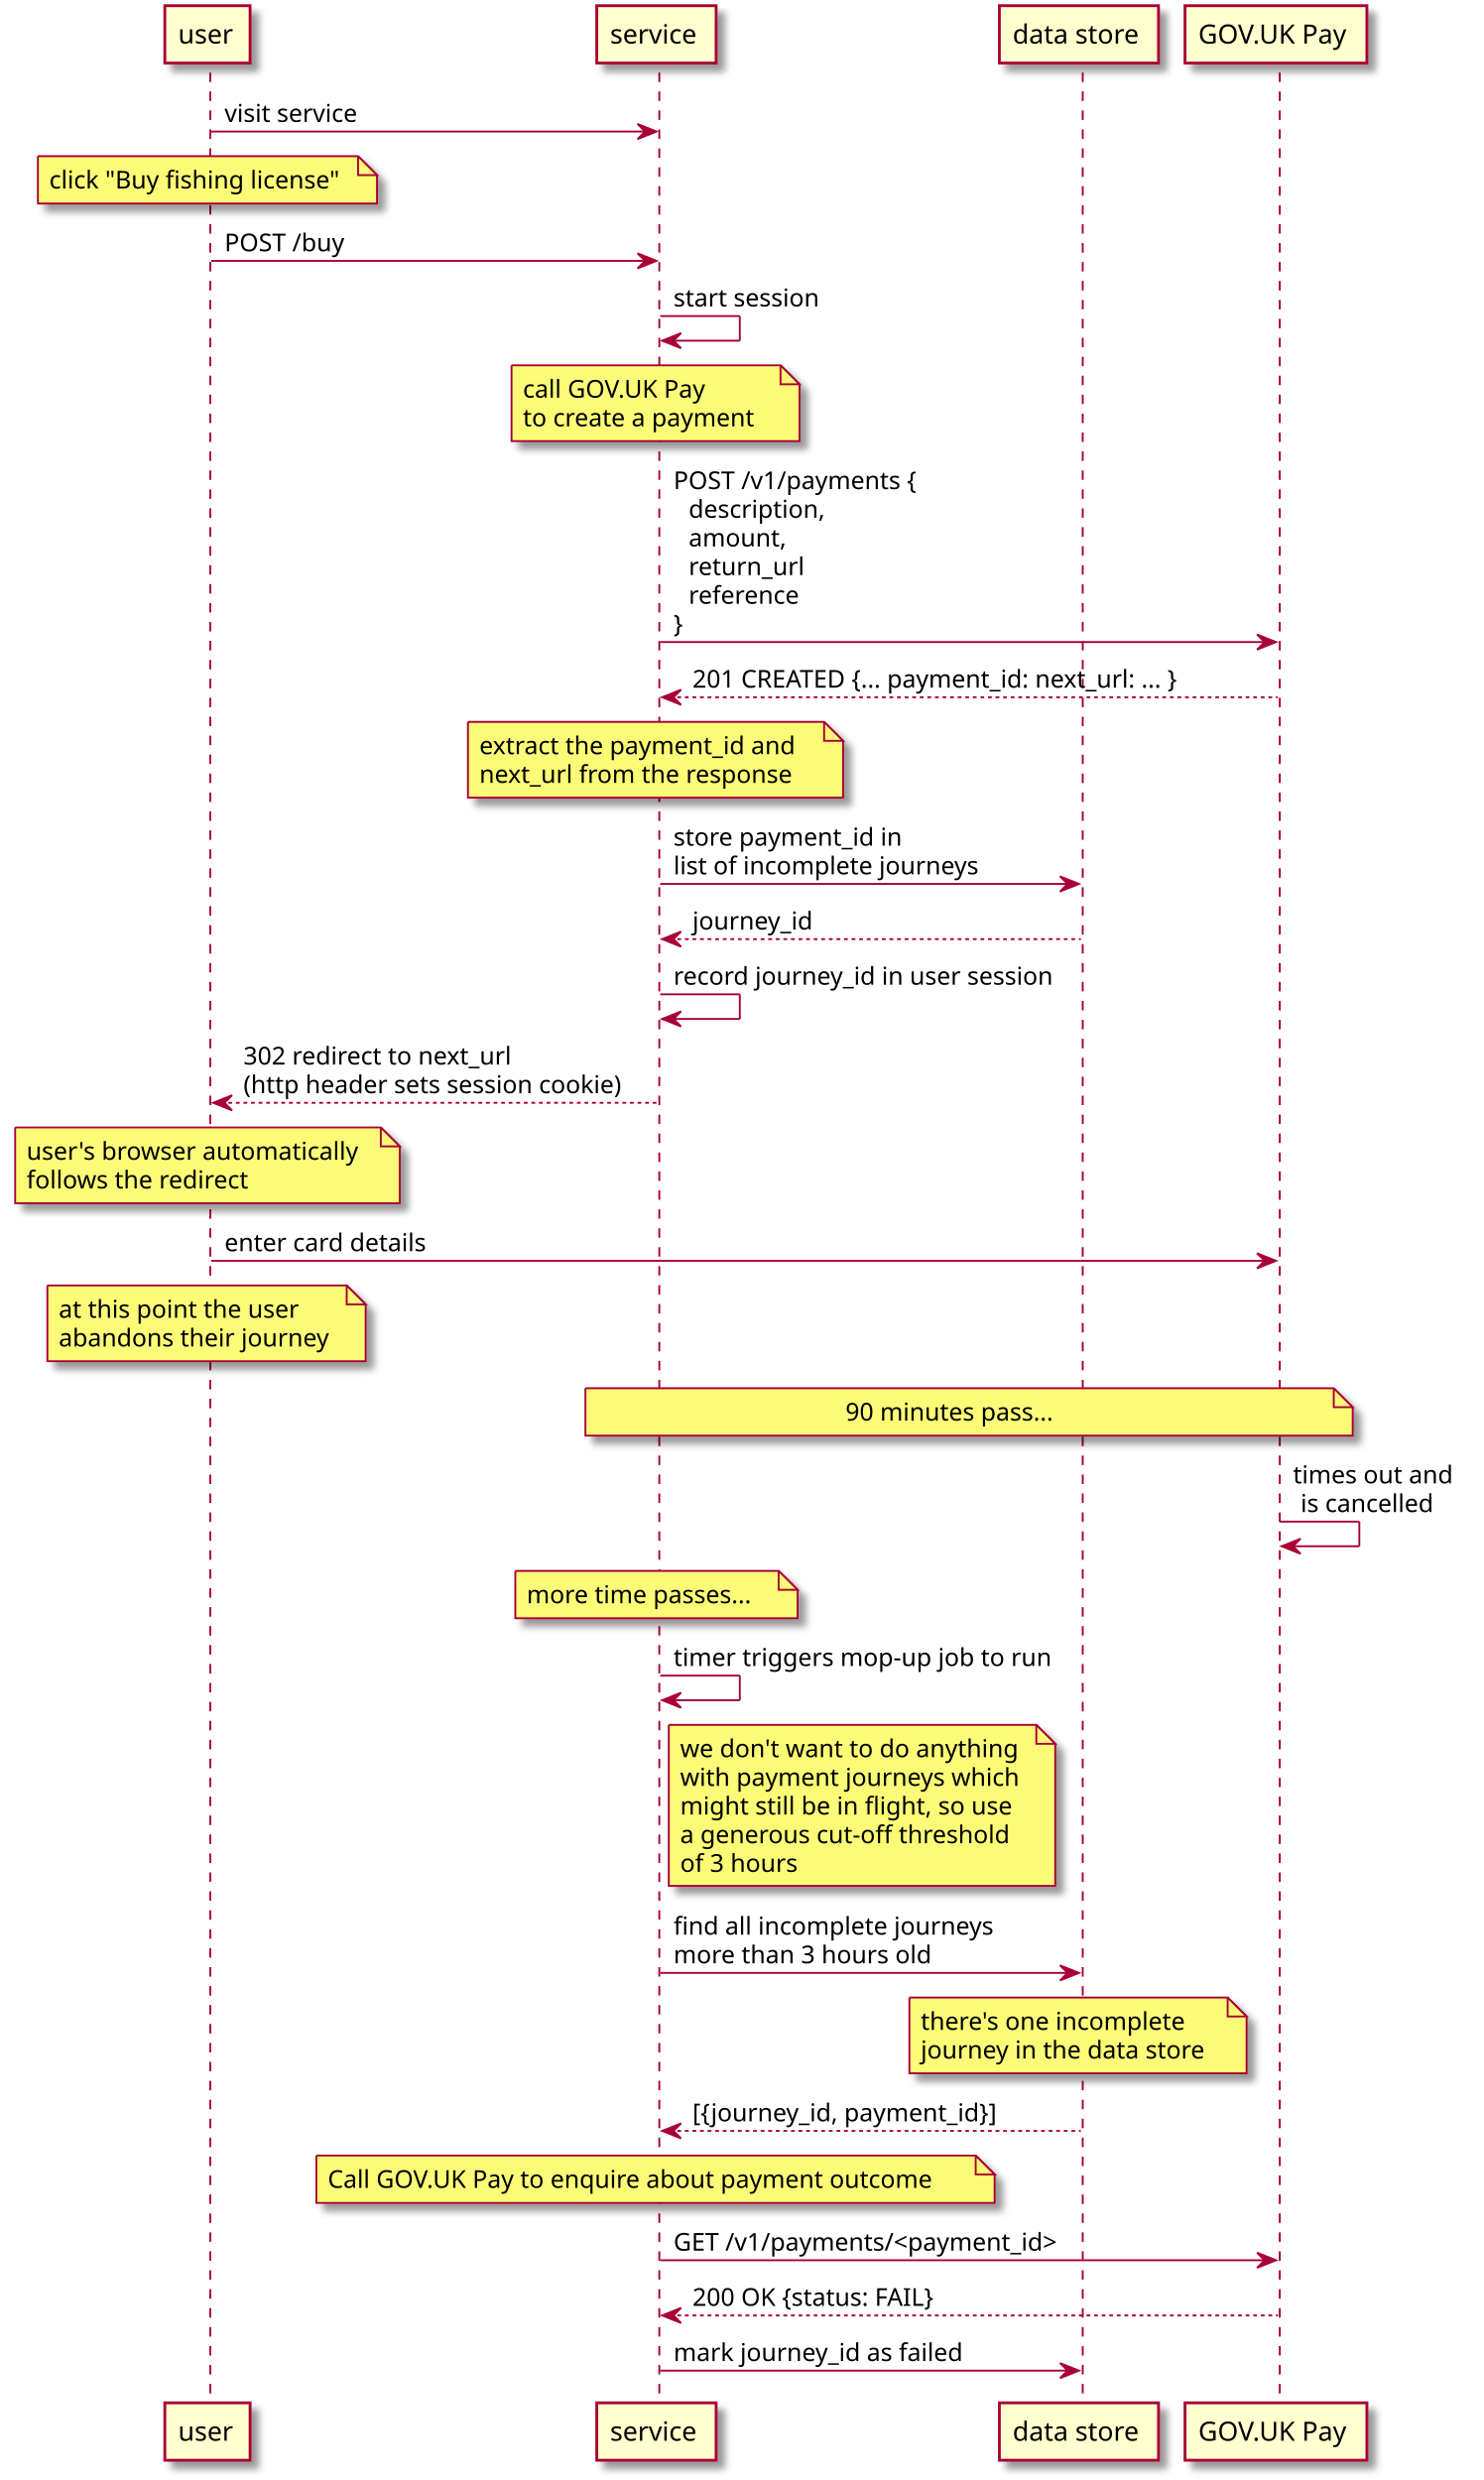
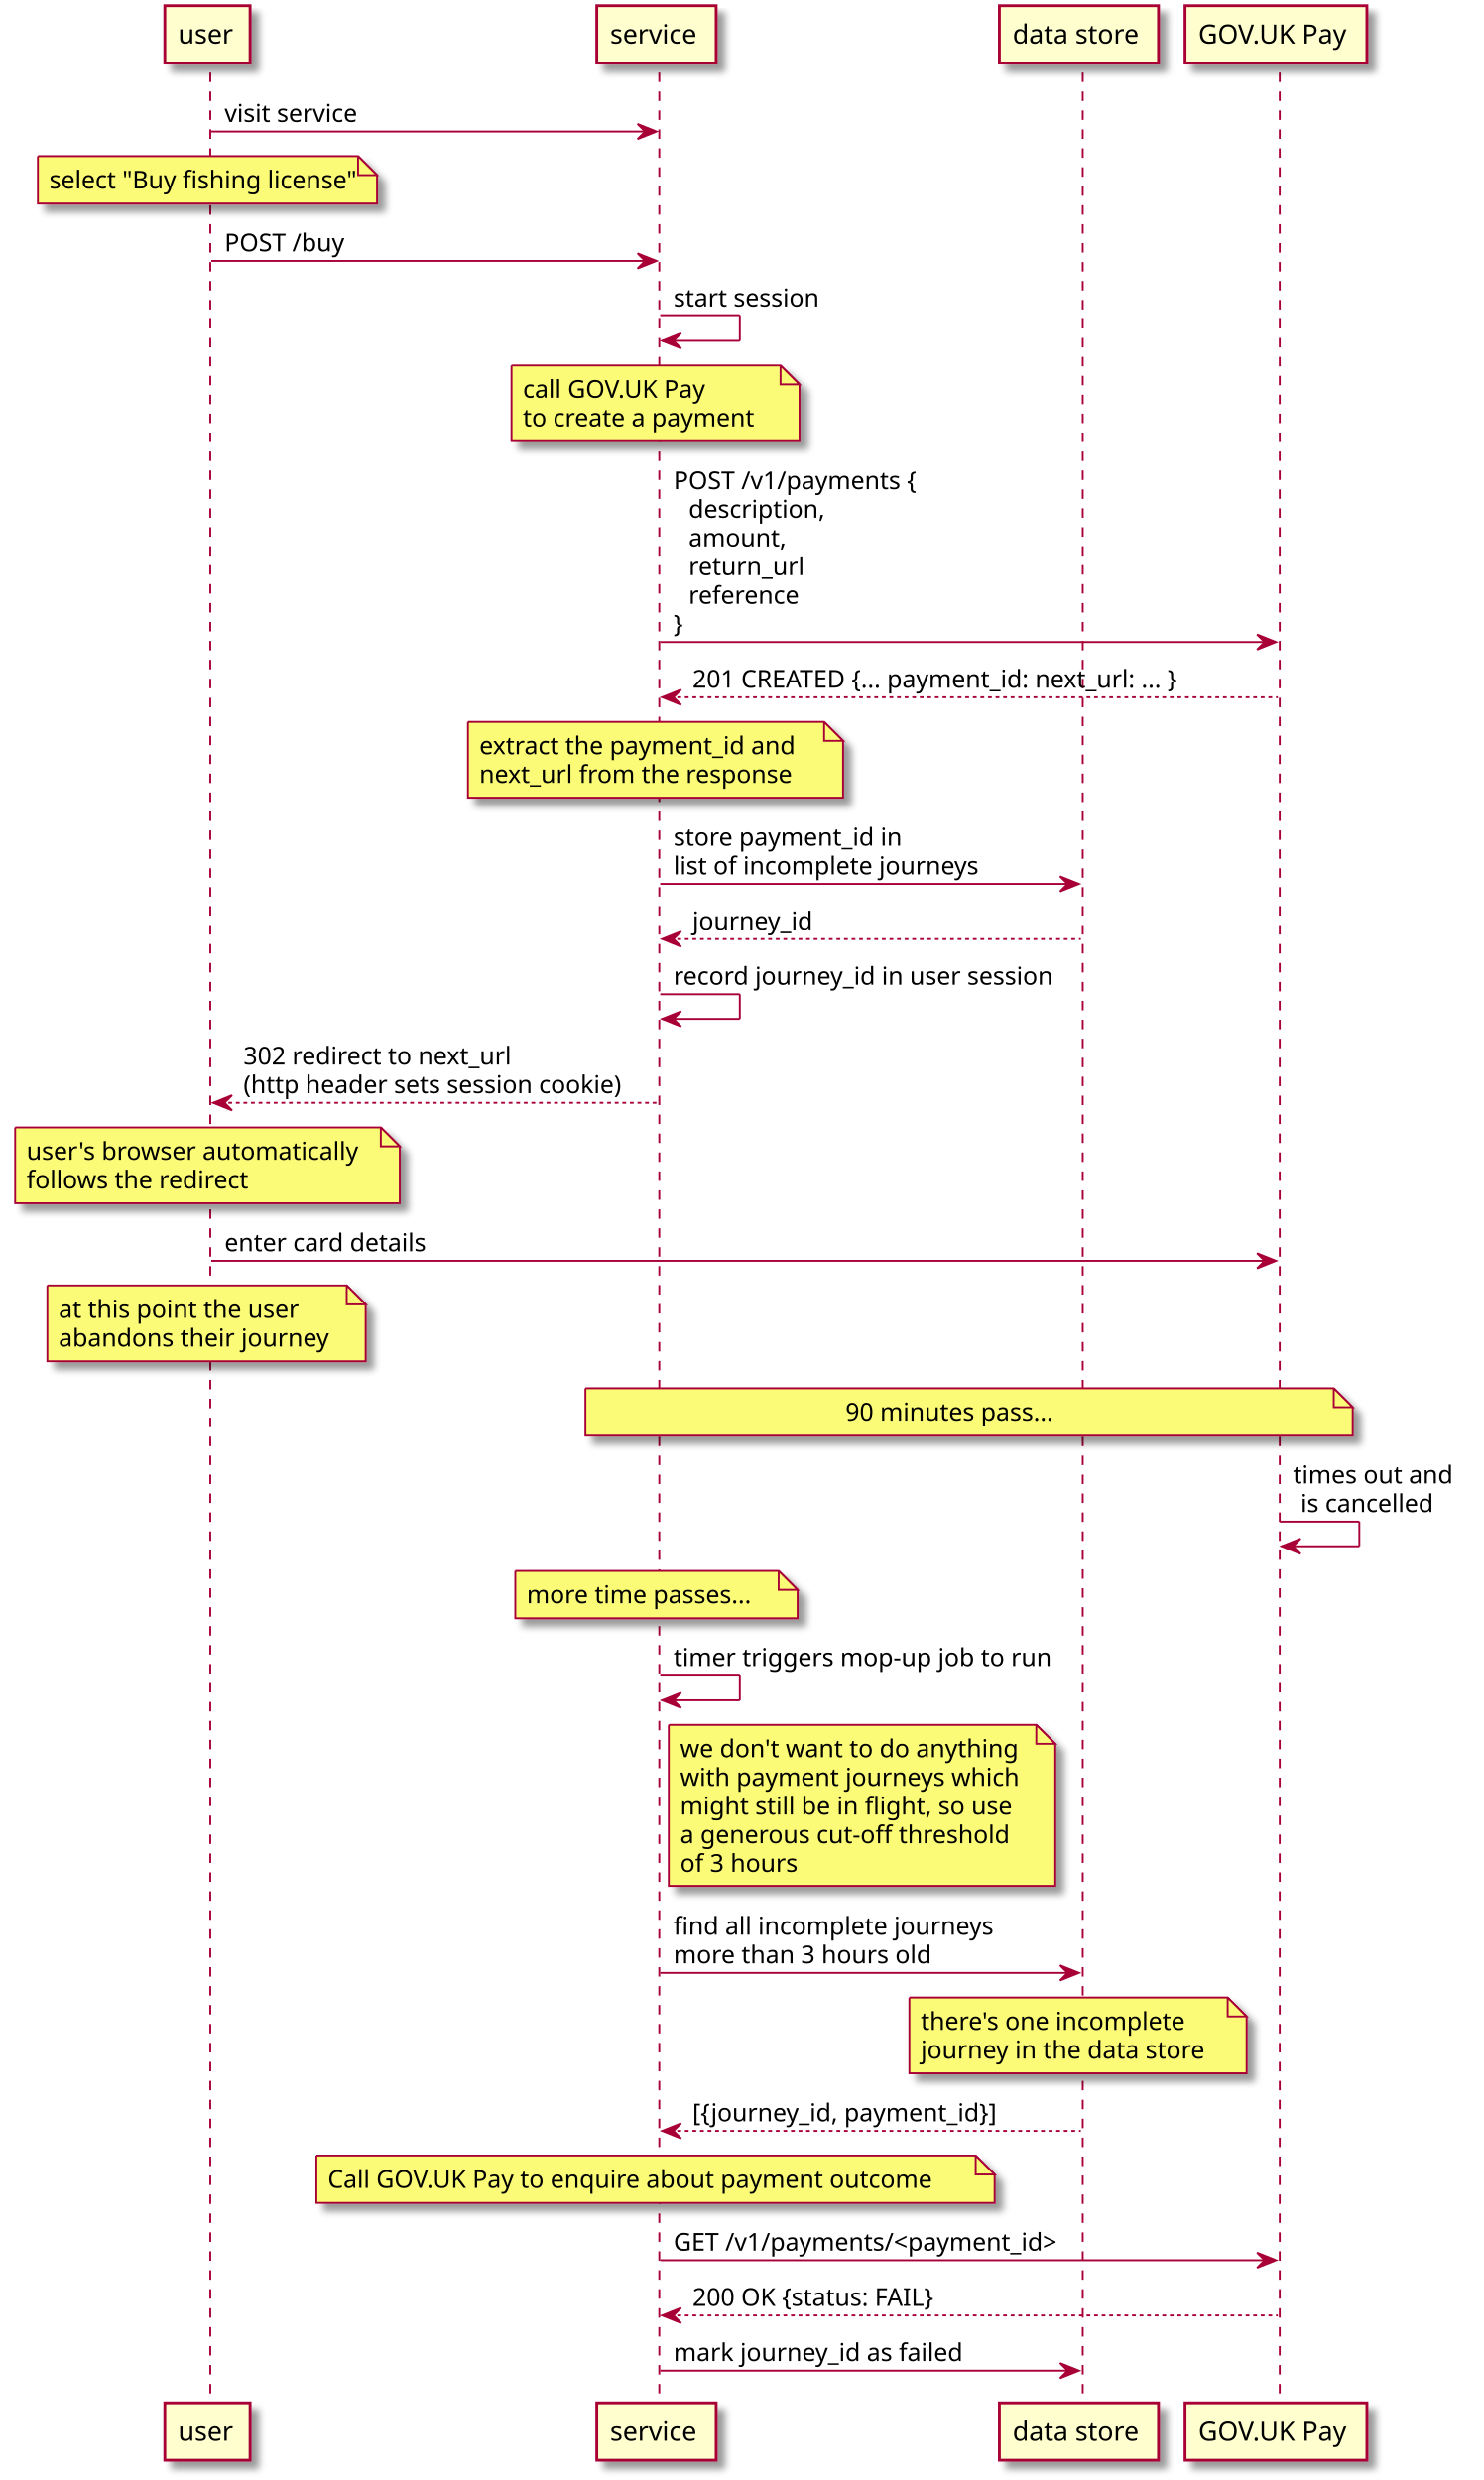
<svg xmlns="http://www.w3.org/2000/svg" contentScriptType="application/ecmascript" contentStyleType="text/css" height="1309px" preserveAspectRatio="none" style="width:783px;height:1309px;" version="1.1" viewBox="0 0 783 1309" width="783px" zoomAndPan="magnify">
  <defs>
    <filter height="300%" id="f1xjt534b73xtu" width="300%" x="-1" y="-1">
      <feGaussianBlur result="blurOut" stdDeviation="2.0" />
      <feColorMatrix in="blurOut" result="blurOut2" type="matrix" values="0 0 0 0 0 0 0 0 0 0 0 0 0 0 0 0 0 0 .4 0" />
      <feOffset dx="4.0" dy="4.0" in="blurOut2" result="blurOut3" />
      <feBlend in="SourceGraphic" in2="blurOut3" mode="normal" />
    </filter>
  </defs>
  <g>
    <line style="stroke: #A80036; stroke-width: 1.0; stroke-dasharray: 5.0,5.0;" x1="111" x2="111" y1="38.297" y2="1269.273" />
    <line style="stroke: #A80036; stroke-width: 1.0; stroke-dasharray: 5.0,5.0;" x1="348" x2="348" y1="38.297" y2="1269.273" />
    <line style="stroke: #A80036; stroke-width: 1.0; stroke-dasharray: 5.0,5.0;" x1="571.5" x2="571.5" y1="38.297" y2="1269.273" />
    <line style="stroke: #A80036; stroke-width: 1.0; stroke-dasharray: 5.0,5.0;" x1="675.5" x2="675.5" y1="38.297" y2="1269.273" />
    <rect fill="#FEFECE" filter="url(#f1xjt534b73xtu)" height="30.297" style="stroke: #A80036; stroke-width: 1.5;" width="45" x="87" y="3" />
    <text fill="#000000" font-family="sans-serif" font-size="14" lengthAdjust="spacingAndGlyphs" textLength="31" x="94" y="22.995">user</text>
    <rect fill="#FEFECE" filter="url(#f1xjt534b73xtu)" height="30.297" style="stroke: #A80036; stroke-width: 1.5;" width="45" x="87" y="1268.273" />
    <text fill="#000000" font-family="sans-serif" font-size="14" lengthAdjust="spacingAndGlyphs" textLength="31" x="94" y="1288.269">user</text>
    <rect fill="#FEFECE" filter="url(#f1xjt534b73xtu)" height="30.297" style="stroke: #A80036; stroke-width: 1.5;" width="63" x="315" y="3" />
    <text fill="#000000" font-family="sans-serif" font-size="14" lengthAdjust="spacingAndGlyphs" textLength="49" x="322" y="22.995">service</text>
    <rect fill="#FEFECE" filter="url(#f1xjt534b73xtu)" height="30.297" style="stroke: #A80036; stroke-width: 1.5;" width="63" x="315" y="1268.273" />
    <text fill="#000000" font-family="sans-serif" font-size="14" lengthAdjust="spacingAndGlyphs" textLength="49" x="322" y="1288.269">service</text>
    <rect fill="#FEFECE" filter="url(#f1xjt534b73xtu)" height="30.297" style="stroke: #A80036; stroke-width: 1.5;" width="84" x="527.5" y="3" />
    <text fill="#000000" font-family="sans-serif" font-size="14" lengthAdjust="spacingAndGlyphs" textLength="70" x="534.5" y="22.995">data store</text>
    <rect fill="#FEFECE" filter="url(#f1xjt534b73xtu)" height="30.297" style="stroke: #A80036; stroke-width: 1.5;" width="84" x="527.5" y="1268.273" />
    <text fill="#000000" font-family="sans-serif" font-size="14" lengthAdjust="spacingAndGlyphs" textLength="70" x="534.5" y="1288.269">data store</text>
    <rect fill="#FEFECE" filter="url(#f1xjt534b73xtu)" height="30.297" style="stroke: #A80036; stroke-width: 1.5;" width="96" x="625.5" y="3" />
    <text fill="#000000" font-family="sans-serif" font-size="14" lengthAdjust="spacingAndGlyphs" textLength="82" x="632.5" y="22.995">GOV.UK Pay</text>
    <rect fill="#FEFECE" filter="url(#f1xjt534b73xtu)" height="30.297" style="stroke: #A80036; stroke-width: 1.5;" width="96" x="625.5" y="1268.273" />
    <text fill="#000000" font-family="sans-serif" font-size="14" lengthAdjust="spacingAndGlyphs" textLength="82" x="632.5" y="1288.269">GOV.UK Pay</text>
    <polygon fill="#A80036" points="336.5,65.43,346.5,69.43,336.5,73.43,340.5,69.43" style="stroke: #A80036; stroke-width: 1.0;" />
    <line style="stroke: #A80036; stroke-width: 1.0;" x1="111.5" x2="342.5" y1="69.43" y2="69.43" />
    <text fill="#000000" font-family="sans-serif" font-size="13" lengthAdjust="spacingAndGlyphs" textLength="74" x="118.5" y="64.364">visit service</text>
    <path d="M20,82.43 L20,107.43 L199,107.43 L199,92.43 L189,82.43 L20,82.43 " fill="#FBFB77" filter="url(#f1xjt534b73xtu)" style="stroke: #A80036; stroke-width: 1.0;" />
    <path d="M189,82.43 L189,92.43 L199,92.43 L189,82.43 " fill="#FBFB77" style="stroke: #A80036; stroke-width: 1.0;" />
-     <text fill="#000000" font-family="sans-serif" font-size="13" lengthAdjust="spacingAndGlyphs" textLength="158" x="26" y="99.497">click "Buy fishing license"</text>
+     <text fill="#000000" font-family="sans-serif" font-size="13" lengthAdjust="spacingAndGlyphs" textLength="158" x="26" y="99.497">select "Buy fishing license"</text>
    <polygon fill="#A80036" points="336.5,133.695,346.5,137.695,336.5,141.695,340.5,137.695" style="stroke: #A80036; stroke-width: 1.0;" />
    <line style="stroke: #A80036; stroke-width: 1.0;" x1="111.5" x2="342.5" y1="137.695" y2="137.695" />
    <text fill="#000000" font-family="sans-serif" font-size="13" lengthAdjust="spacingAndGlyphs" textLength="65" x="118.5" y="132.629">POST /buy</text>
    <line style="stroke: #A80036; stroke-width: 1.0;" x1="348.5" x2="390.5" y1="166.828" y2="166.828" />
    <line style="stroke: #A80036; stroke-width: 1.0;" x1="390.5" x2="390.5" y1="166.828" y2="179.828" />
    <line style="stroke: #A80036; stroke-width: 1.0;" x1="349.5" x2="390.5" y1="179.828" y2="179.828" />
    <polygon fill="#A80036" points="359.5,175.828,349.5,179.828,359.5,183.828,355.5,179.828" style="stroke: #A80036; stroke-width: 1.0;" />
    <text fill="#000000" font-family="sans-serif" font-size="13" lengthAdjust="spacingAndGlyphs" textLength="82" x="355.5" y="161.762">start session</text>
    <path d="M270,192.828 L270,232.828 L422,232.828 L422,202.828 L412,192.828 L270,192.828 " fill="#FBFB77" filter="url(#f1xjt534b73xtu)" style="stroke: #A80036; stroke-width: 1.0;" />
    <path d="M412,192.828 L412,202.828 L422,202.828 L412,192.828 " fill="#FBFB77" style="stroke: #A80036; stroke-width: 1.0;" />
    <text fill="#000000" font-family="sans-serif" font-size="13" lengthAdjust="spacingAndGlyphs" textLength="103" x="276" y="209.895">call GOV.UK Pay</text>
    <text fill="#000000" font-family="sans-serif" font-size="13" lengthAdjust="spacingAndGlyphs" textLength="131" x="276" y="225.028">to create a payment</text>
    <polygon fill="#A80036" points="663.5,334.891,673.5,338.891,663.5,342.891,667.5,338.891" style="stroke: #A80036; stroke-width: 1.0;" />
    <line style="stroke: #A80036; stroke-width: 1.0;" x1="348.5" x2="669.5" y1="338.891" y2="338.891" />
    <text fill="#000000" font-family="sans-serif" font-size="13" lengthAdjust="spacingAndGlyphs" textLength="137" x="355.5" y="258.161">POST /v1/payments {</text>
    <text fill="#000000" font-family="sans-serif" font-size="13" lengthAdjust="spacingAndGlyphs" textLength="74" x="363.5" y="273.293">description,</text>
    <text fill="#000000" font-family="sans-serif" font-size="13" lengthAdjust="spacingAndGlyphs" textLength="54" x="363.5" y="288.426">amount,</text>
    <text fill="#000000" font-family="sans-serif" font-size="13" lengthAdjust="spacingAndGlyphs" textLength="62" x="363.5" y="303.559">return_url</text>
    <text fill="#000000" font-family="sans-serif" font-size="13" lengthAdjust="spacingAndGlyphs" textLength="61" x="363.5" y="318.692">reference</text>
    <text fill="#000000" font-family="sans-serif" font-size="13" lengthAdjust="spacingAndGlyphs" textLength="8" x="355.5" y="333.825">}</text>
    <polygon fill="#A80036" points="359.5,364.023,349.5,368.023,359.5,372.023,355.5,368.023" style="stroke: #A80036; stroke-width: 1.0;" />
    <line style="stroke: #A80036; stroke-width: 1.0; stroke-dasharray: 2.0,2.0;" x1="353.5" x2="674.5" y1="368.023" y2="368.023" />
    <text fill="#000000" font-family="sans-serif" font-size="13" lengthAdjust="spacingAndGlyphs" textLength="281" x="365.5" y="362.957">201 CREATED {... payment_id: next_url: ... }</text>
    <path d="M247,381.023 L247,421.023 L445,421.023 L445,391.023 L435,381.023 L247,381.023 " fill="#FBFB77" filter="url(#f1xjt534b73xtu)" style="stroke: #A80036; stroke-width: 1.0;" />
    <path d="M435,381.023 L435,391.023 L445,391.023 L435,381.023 " fill="#FBFB77" style="stroke: #A80036; stroke-width: 1.0;" />
    <text fill="#000000" font-family="sans-serif" font-size="13" lengthAdjust="spacingAndGlyphs" textLength="177" x="253" y="398.09">extract the payment_id and</text>
    <text fill="#000000" font-family="sans-serif" font-size="13" lengthAdjust="spacingAndGlyphs" textLength="173" x="253" y="413.223">next_url from the response</text>
    <polygon fill="#A80036" points="559.5,462.555,569.5,466.555,559.5,470.555,563.5,466.555" style="stroke: #A80036; stroke-width: 1.0;" />
    <line style="stroke: #A80036; stroke-width: 1.0;" x1="348.5" x2="565.5" y1="466.555" y2="466.555" />
    <text fill="#000000" font-family="sans-serif" font-size="13" lengthAdjust="spacingAndGlyphs" textLength="127" x="355.5" y="446.356">store payment_id in</text>
    <text fill="#000000" font-family="sans-serif" font-size="13" lengthAdjust="spacingAndGlyphs" textLength="167" x="355.5" y="461.489">list of incomplete journeys</text>
    <polygon fill="#A80036" points="359.5,491.688,349.5,495.688,359.5,499.688,355.5,495.688" style="stroke: #A80036; stroke-width: 1.0;" />
    <line style="stroke: #A80036; stroke-width: 1.0; stroke-dasharray: 2.0,2.0;" x1="353.5" x2="570.5" y1="495.688" y2="495.688" />
    <text fill="#000000" font-family="sans-serif" font-size="13" lengthAdjust="spacingAndGlyphs" textLength="65" x="365.5" y="490.622">journey_id</text>
    <line style="stroke: #A80036; stroke-width: 1.0;" x1="348.5" x2="390.5" y1="524.82" y2="524.82" />
    <line style="stroke: #A80036; stroke-width: 1.0;" x1="390.5" x2="390.5" y1="524.82" y2="537.82" />
    <line style="stroke: #A80036; stroke-width: 1.0;" x1="349.5" x2="390.5" y1="537.82" y2="537.82" />
    <polygon fill="#A80036" points="359.5,533.82,349.5,537.82,359.5,541.82,355.5,537.82" style="stroke: #A80036; stroke-width: 1.0;" />
    <text fill="#000000" font-family="sans-serif" font-size="13" lengthAdjust="spacingAndGlyphs" textLength="209" x="355.5" y="519.754">record journey_id in user session</text>
    <polygon fill="#A80036" points="122.5,578.086,112.5,582.086,122.5,586.086,118.5,582.086" style="stroke: #A80036; stroke-width: 1.0;" />
    <line style="stroke: #A80036; stroke-width: 1.0; stroke-dasharray: 2.0,2.0;" x1="116.5" x2="347.5" y1="582.086" y2="582.086" />
    <text fill="#000000" font-family="sans-serif" font-size="13" lengthAdjust="spacingAndGlyphs" textLength="149" x="128.5" y="561.887">302 redirect to next_url</text>
    <text fill="#000000" font-family="sans-serif" font-size="13" lengthAdjust="spacingAndGlyphs" textLength="213" x="128.5" y="577.02">(http header sets session cookie)</text>
    <path d="M8,595.086 L8,635.086 L211,635.086 L211,605.086 L201,595.086 L8,595.086 " fill="#FBFB77" filter="url(#f1xjt534b73xtu)" style="stroke: #A80036; stroke-width: 1.0;" />
    <path d="M201,595.086 L201,605.086 L211,605.086 L201,595.086 " fill="#FBFB77" style="stroke: #A80036; stroke-width: 1.0;" />
    <text fill="#000000" font-family="sans-serif" font-size="13" lengthAdjust="spacingAndGlyphs" textLength="182" x="14" y="612.153">user's browser automatically</text>
    <text fill="#000000" font-family="sans-serif" font-size="13" lengthAdjust="spacingAndGlyphs" textLength="120" x="14" y="627.286">follows the redirect</text>
    <polygon fill="#A80036" points="663.5,661.484,673.5,665.484,663.5,669.484,667.5,665.484" style="stroke: #A80036; stroke-width: 1.0;" />
    <line style="stroke: #A80036; stroke-width: 1.0;" x1="111.5" x2="669.5" y1="665.484" y2="665.484" />
    <text fill="#000000" font-family="sans-serif" font-size="13" lengthAdjust="spacingAndGlyphs" textLength="112" x="118.5" y="660.418">enter card details</text>
    <path d="M25,678.484 L25,718.484 L193,718.484 L193,688.484 L183,678.484 L25,678.484 " fill="#FBFB77" filter="url(#f1xjt534b73xtu)" style="stroke: #A80036; stroke-width: 1.0;" />
    <path d="M183,678.484 L183,688.484 L193,688.484 L183,678.484 " fill="#FBFB77" style="stroke: #A80036; stroke-width: 1.0;" />
    <text fill="#000000" font-family="sans-serif" font-size="13" lengthAdjust="spacingAndGlyphs" textLength="133" x="31" y="695.551">at this point the user</text>
    <text fill="#000000" font-family="sans-serif" font-size="13" lengthAdjust="spacingAndGlyphs" textLength="147" x="31" y="710.684">abandons their journey</text>
    <path d="M309,732.75 L309,757.75 L714,757.75 L714,742.75 L704,732.75 L309,732.75 " fill="#FBFB77" filter="url(#f1xjt534b73xtu)" style="stroke: #A80036; stroke-width: 1.0;" />
    <path d="M704,732.75 L704,742.75 L714,742.75 L704,732.75 " fill="#FBFB77" style="stroke: #A80036; stroke-width: 1.0;" />
    <text fill="#000000" font-family="sans-serif" font-size="13" lengthAdjust="spacingAndGlyphs" textLength="118" x="446.25" y="749.817">90 minutes pass...</text>
    <line style="stroke: #A80036; stroke-width: 1.0;" x1="675.5" x2="717.5" y1="803.148" y2="803.148" />
    <line style="stroke: #A80036; stroke-width: 1.0;" x1="717.5" x2="717.5" y1="803.148" y2="816.148" />
    <line style="stroke: #A80036; stroke-width: 1.0;" x1="676.5" x2="717.5" y1="816.148" y2="816.148" />
    <polygon fill="#A80036" points="686.5,812.148,676.5,816.148,686.5,820.148,682.5,816.148" style="stroke: #A80036; stroke-width: 1.0;" />
    <text fill="#000000" font-family="sans-serif" font-size="13" lengthAdjust="spacingAndGlyphs" textLength="89" x="682.5" y="782.95">times out and</text>
    <text fill="#000000" font-family="sans-serif" font-size="13" lengthAdjust="spacingAndGlyphs" textLength="74" x="686.5" y="798.082">is cancelled</text>
    <path d="M272,829.148 L272,854.148 L421,854.148 L421,839.148 L411,829.148 L272,829.148 " fill="#FBFB77" filter="url(#f1xjt534b73xtu)" style="stroke: #A80036; stroke-width: 1.0;" />
    <path d="M411,829.148 L411,839.148 L421,839.148 L411,829.148 " fill="#FBFB77" style="stroke: #A80036; stroke-width: 1.0;" />
    <text fill="#000000" font-family="sans-serif" font-size="13" lengthAdjust="spacingAndGlyphs" textLength="128" x="278" y="846.215">more time passes...</text>
    <line style="stroke: #A80036; stroke-width: 1.0;" x1="348.5" x2="390.5" y1="884.414" y2="884.414" />
    <line style="stroke: #A80036; stroke-width: 1.0;" x1="390.5" x2="390.5" y1="884.414" y2="897.414" />
    <line style="stroke: #A80036; stroke-width: 1.0;" x1="349.5" x2="390.5" y1="897.414" y2="897.414" />
    <polygon fill="#A80036" points="359.5,893.414,349.5,897.414,359.5,901.414,355.5,897.414" style="stroke: #A80036; stroke-width: 1.0;" />
    <text fill="#000000" font-family="sans-serif" font-size="13" lengthAdjust="spacingAndGlyphs" textLength="206" x="355.5" y="879.348">timer triggers mop-up job to run</text>
    <path d="M353,910.414 L353,995.414 L557,995.414 L557,920.414 L547,910.414 L353,910.414 " fill="#FBFB77" filter="url(#f1xjt534b73xtu)" style="stroke: #A80036; stroke-width: 1.0;" />
    <path d="M547,910.414 L547,920.414 L557,920.414 L547,910.414 " fill="#FBFB77" style="stroke: #A80036; stroke-width: 1.0;" />
    <text fill="#000000" font-family="sans-serif" font-size="13" lengthAdjust="spacingAndGlyphs" textLength="183" x="359" y="927.481">we don't want to do anything</text>
    <text fill="#000000" font-family="sans-serif" font-size="13" lengthAdjust="spacingAndGlyphs" textLength="183" x="359" y="942.614">with payment journeys which</text>
    <text fill="#000000" font-family="sans-serif" font-size="13" lengthAdjust="spacingAndGlyphs" textLength="182" x="359" y="957.747">might still be in flight, so use</text>
    <text fill="#000000" font-family="sans-serif" font-size="13" lengthAdjust="spacingAndGlyphs" textLength="181" x="359" y="972.879">a generous cut-off threshold</text>
    <text fill="#000000" font-family="sans-serif" font-size="13" lengthAdjust="spacingAndGlyphs" textLength="64" x="359" y="988.012">of 3 hours</text>
    <polygon fill="#A80036" points="559.5,1037.344,569.5,1041.344,559.5,1045.344,563.5,1041.344" style="stroke: #A80036; stroke-width: 1.0;" />
    <line style="stroke: #A80036; stroke-width: 1.0;" x1="348.5" x2="565.5" y1="1041.344" y2="1041.344" />
    <text fill="#000000" font-family="sans-serif" font-size="13" lengthAdjust="spacingAndGlyphs" textLength="174" x="355.5" y="1021.145">find all incomplete journeys</text>
    <text fill="#000000" font-family="sans-serif" font-size="13" lengthAdjust="spacingAndGlyphs" textLength="142" x="355.5" y="1036.278">more than 3 hours old</text>
    <path d="M480,1054.344 L480,1094.344 L658,1094.344 L658,1064.344 L648,1054.344 L480,1054.344 " fill="#FBFB77" filter="url(#f1xjt534b73xtu)" style="stroke: #A80036; stroke-width: 1.0;" />
    <path d="M648,1054.344 L648,1064.344 L658,1064.344 L648,1054.344 " fill="#FBFB77" style="stroke: #A80036; stroke-width: 1.0;" />
    <text fill="#000000" font-family="sans-serif" font-size="13" lengthAdjust="spacingAndGlyphs" textLength="147" x="486" y="1071.411">there's one incomplete</text>
    <text fill="#000000" font-family="sans-serif" font-size="13" lengthAdjust="spacingAndGlyphs" textLength="157" x="486" y="1086.543">journey in the data store</text>
    <polygon fill="#A80036" points="359.5,1120.742,349.5,1124.742,359.5,1128.742,355.5,1124.742" style="stroke: #A80036; stroke-width: 1.0;" />
    <line style="stroke: #A80036; stroke-width: 1.0; stroke-dasharray: 2.0,2.0;" x1="353.5" x2="570.5" y1="1124.742" y2="1124.742" />
    <text fill="#000000" font-family="sans-serif" font-size="13" lengthAdjust="spacingAndGlyphs" textLength="174" x="365.5" y="1119.676">[{journey_id, payment_id}]</text>
    <path d="M167,1137.742 L167,1162.742 L525,1162.742 L525,1147.742 L515,1137.742 L167,1137.742 " fill="#FBFB77" filter="url(#f1xjt534b73xtu)" style="stroke: #A80036; stroke-width: 1.0;" />
    <path d="M515,1137.742 L515,1147.742 L525,1147.742 L515,1137.742 " fill="#FBFB77" style="stroke: #A80036; stroke-width: 1.0;" />
    <text fill="#000000" font-family="sans-serif" font-size="13" lengthAdjust="spacingAndGlyphs" textLength="337" x="173" y="1154.809">Call GOV.UK Pay to enquire about payment outcome</text>
    <polygon fill="#A80036" points="663.5,1189.008,673.5,1193.008,663.5,1197.008,667.5,1193.008" style="stroke: #A80036; stroke-width: 1.0;" />
    <line style="stroke: #A80036; stroke-width: 1.0;" x1="348.5" x2="669.5" y1="1193.008" y2="1193.008" />
    <text fill="#000000" font-family="sans-serif" font-size="13" lengthAdjust="spacingAndGlyphs" textLength="217" x="355.5" y="1187.942">GET /v1/payments/&lt;payment_id&gt;</text>
    <polygon fill="#A80036" points="359.5,1218.141,349.5,1222.141,359.5,1226.141,355.5,1222.141" style="stroke: #A80036; stroke-width: 1.0;" />
    <line style="stroke: #A80036; stroke-width: 1.0; stroke-dasharray: 2.0,2.0;" x1="353.5" x2="674.5" y1="1222.141" y2="1222.141" />
    <text fill="#000000" font-family="sans-serif" font-size="13" lengthAdjust="spacingAndGlyphs" textLength="140" x="365.5" y="1217.075">200 OK {status: FAIL}</text>
    <polygon fill="#A80036" points="559.5,1247.273,569.5,1251.273,559.5,1255.273,563.5,1251.273" style="stroke: #A80036; stroke-width: 1.0;" />
    <line style="stroke: #A80036; stroke-width: 1.0;" x1="348.5" x2="565.5" y1="1251.273" y2="1251.273" />
    <text fill="#000000" font-family="sans-serif" font-size="13" lengthAdjust="spacingAndGlyphs" textLength="159" x="355.5" y="1246.207">mark journey_id as failed</text>
  </g>
</svg>
